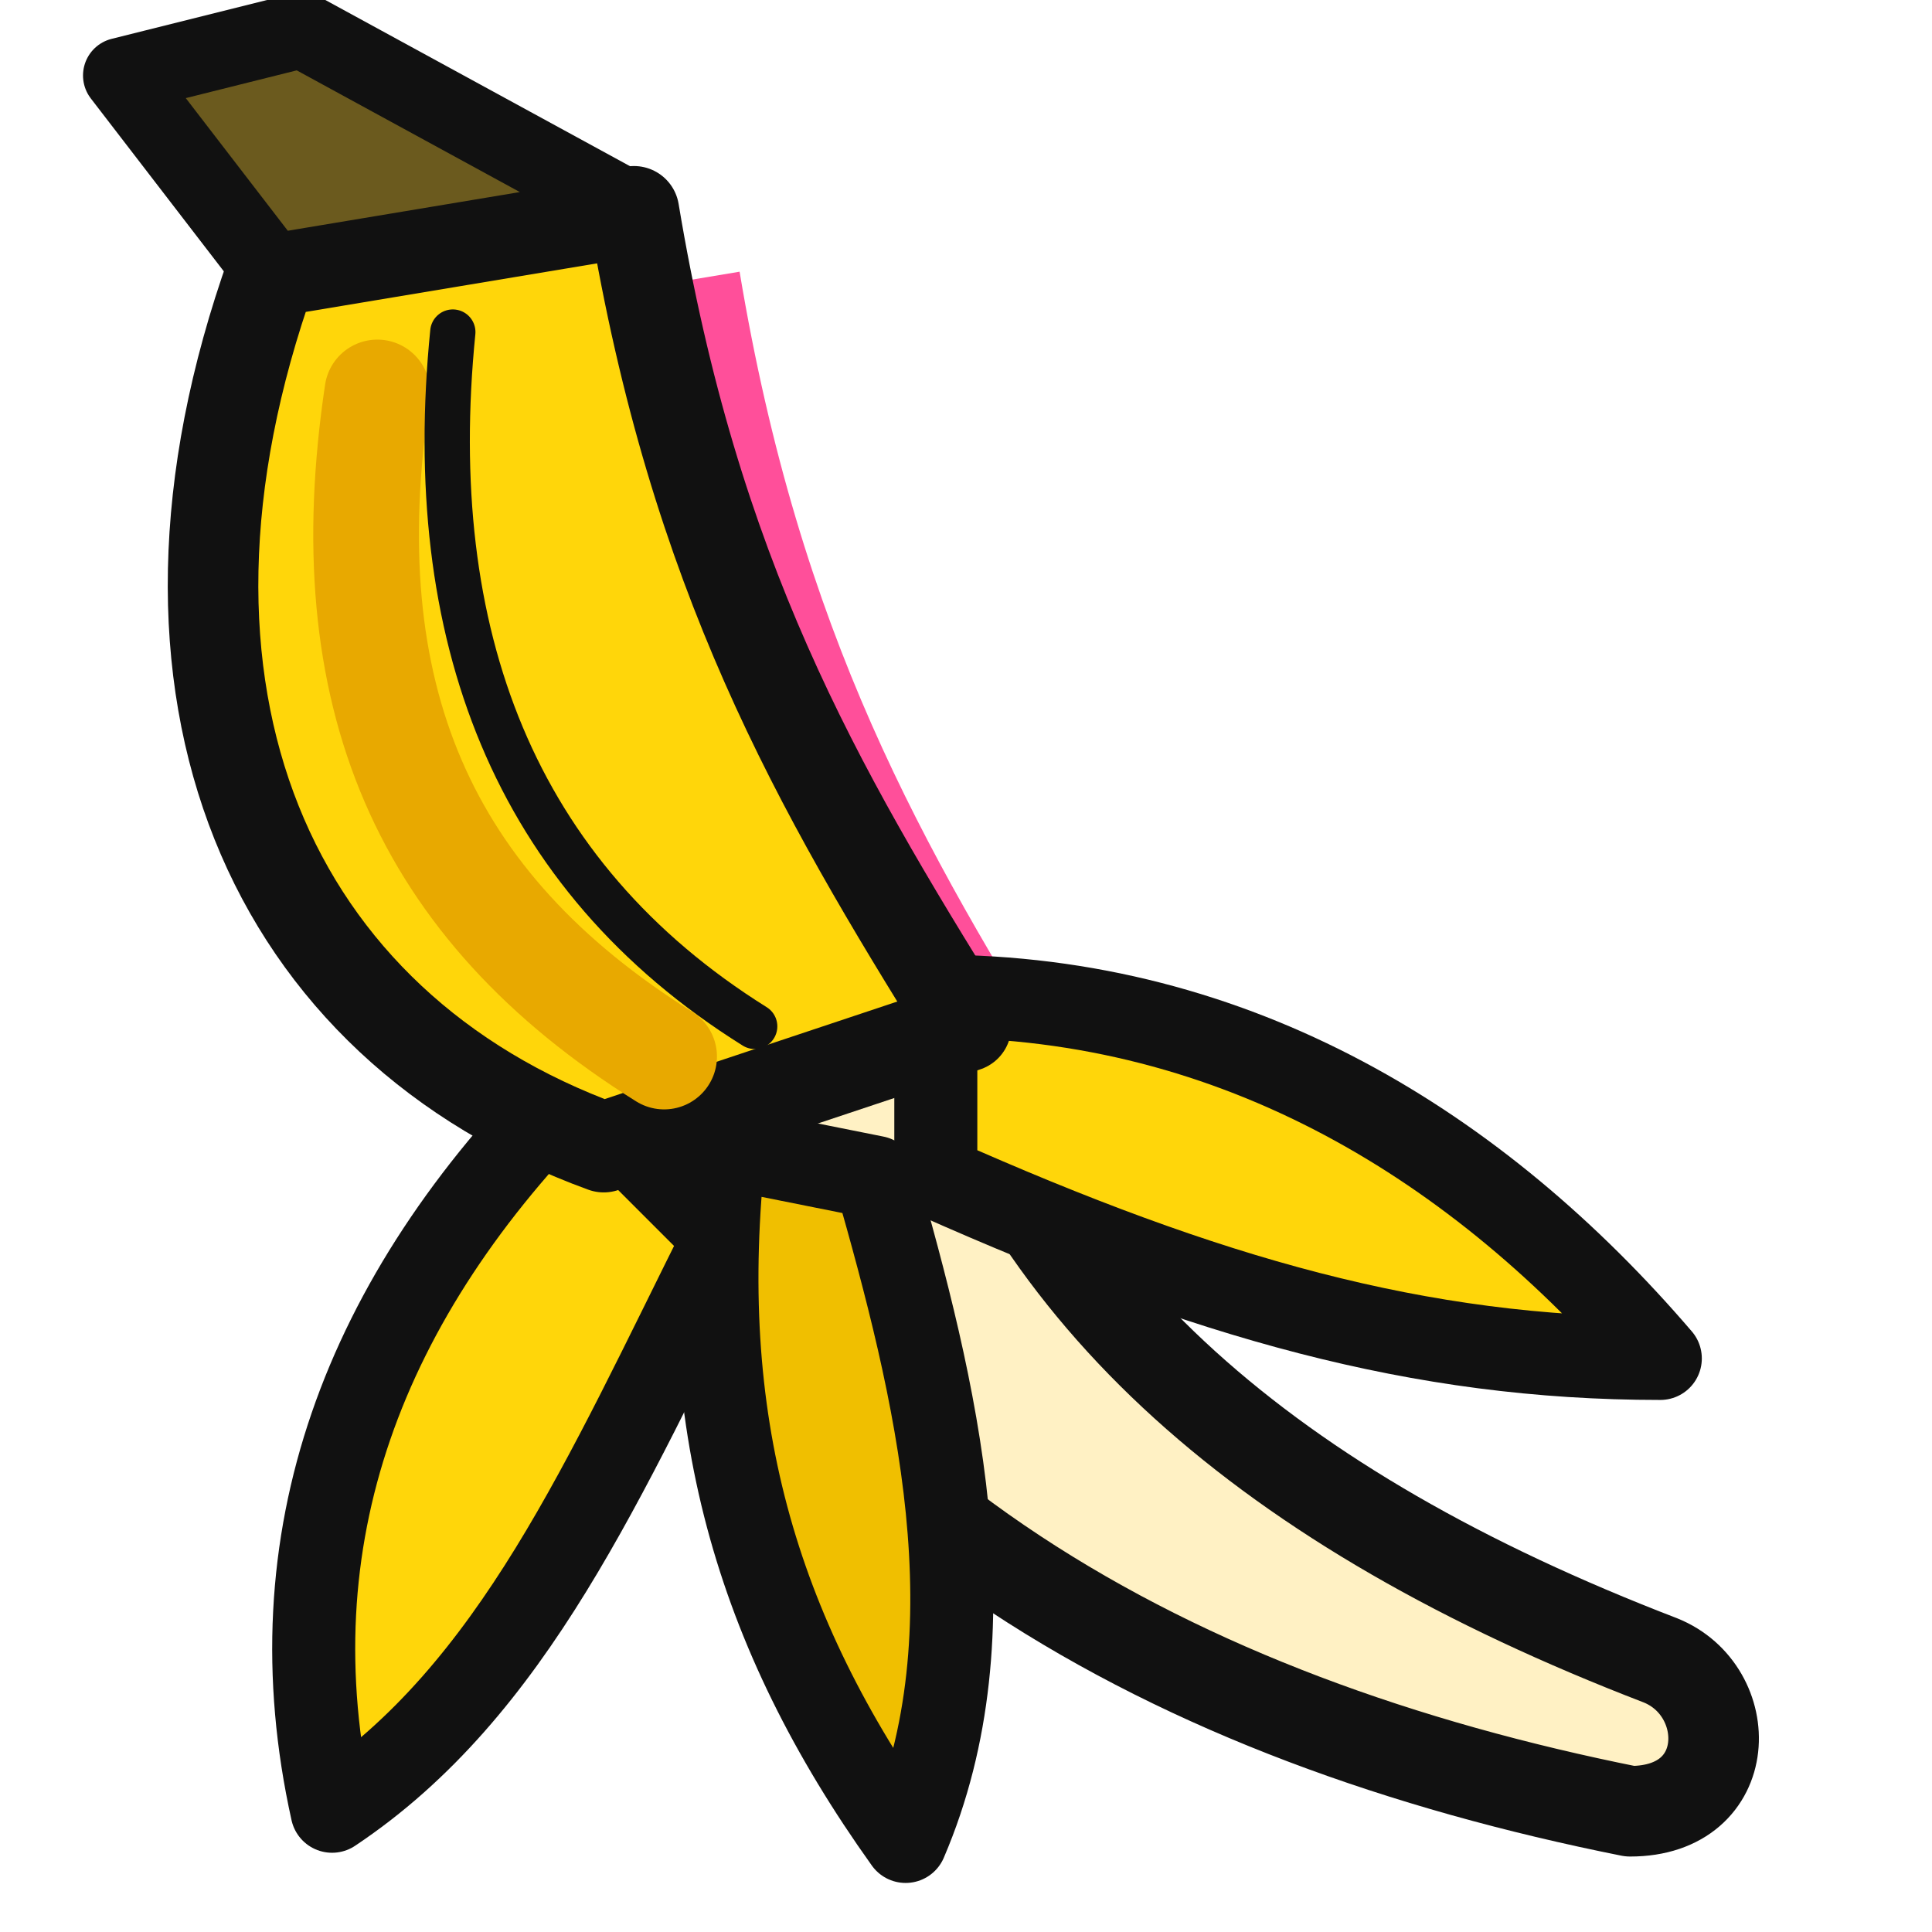
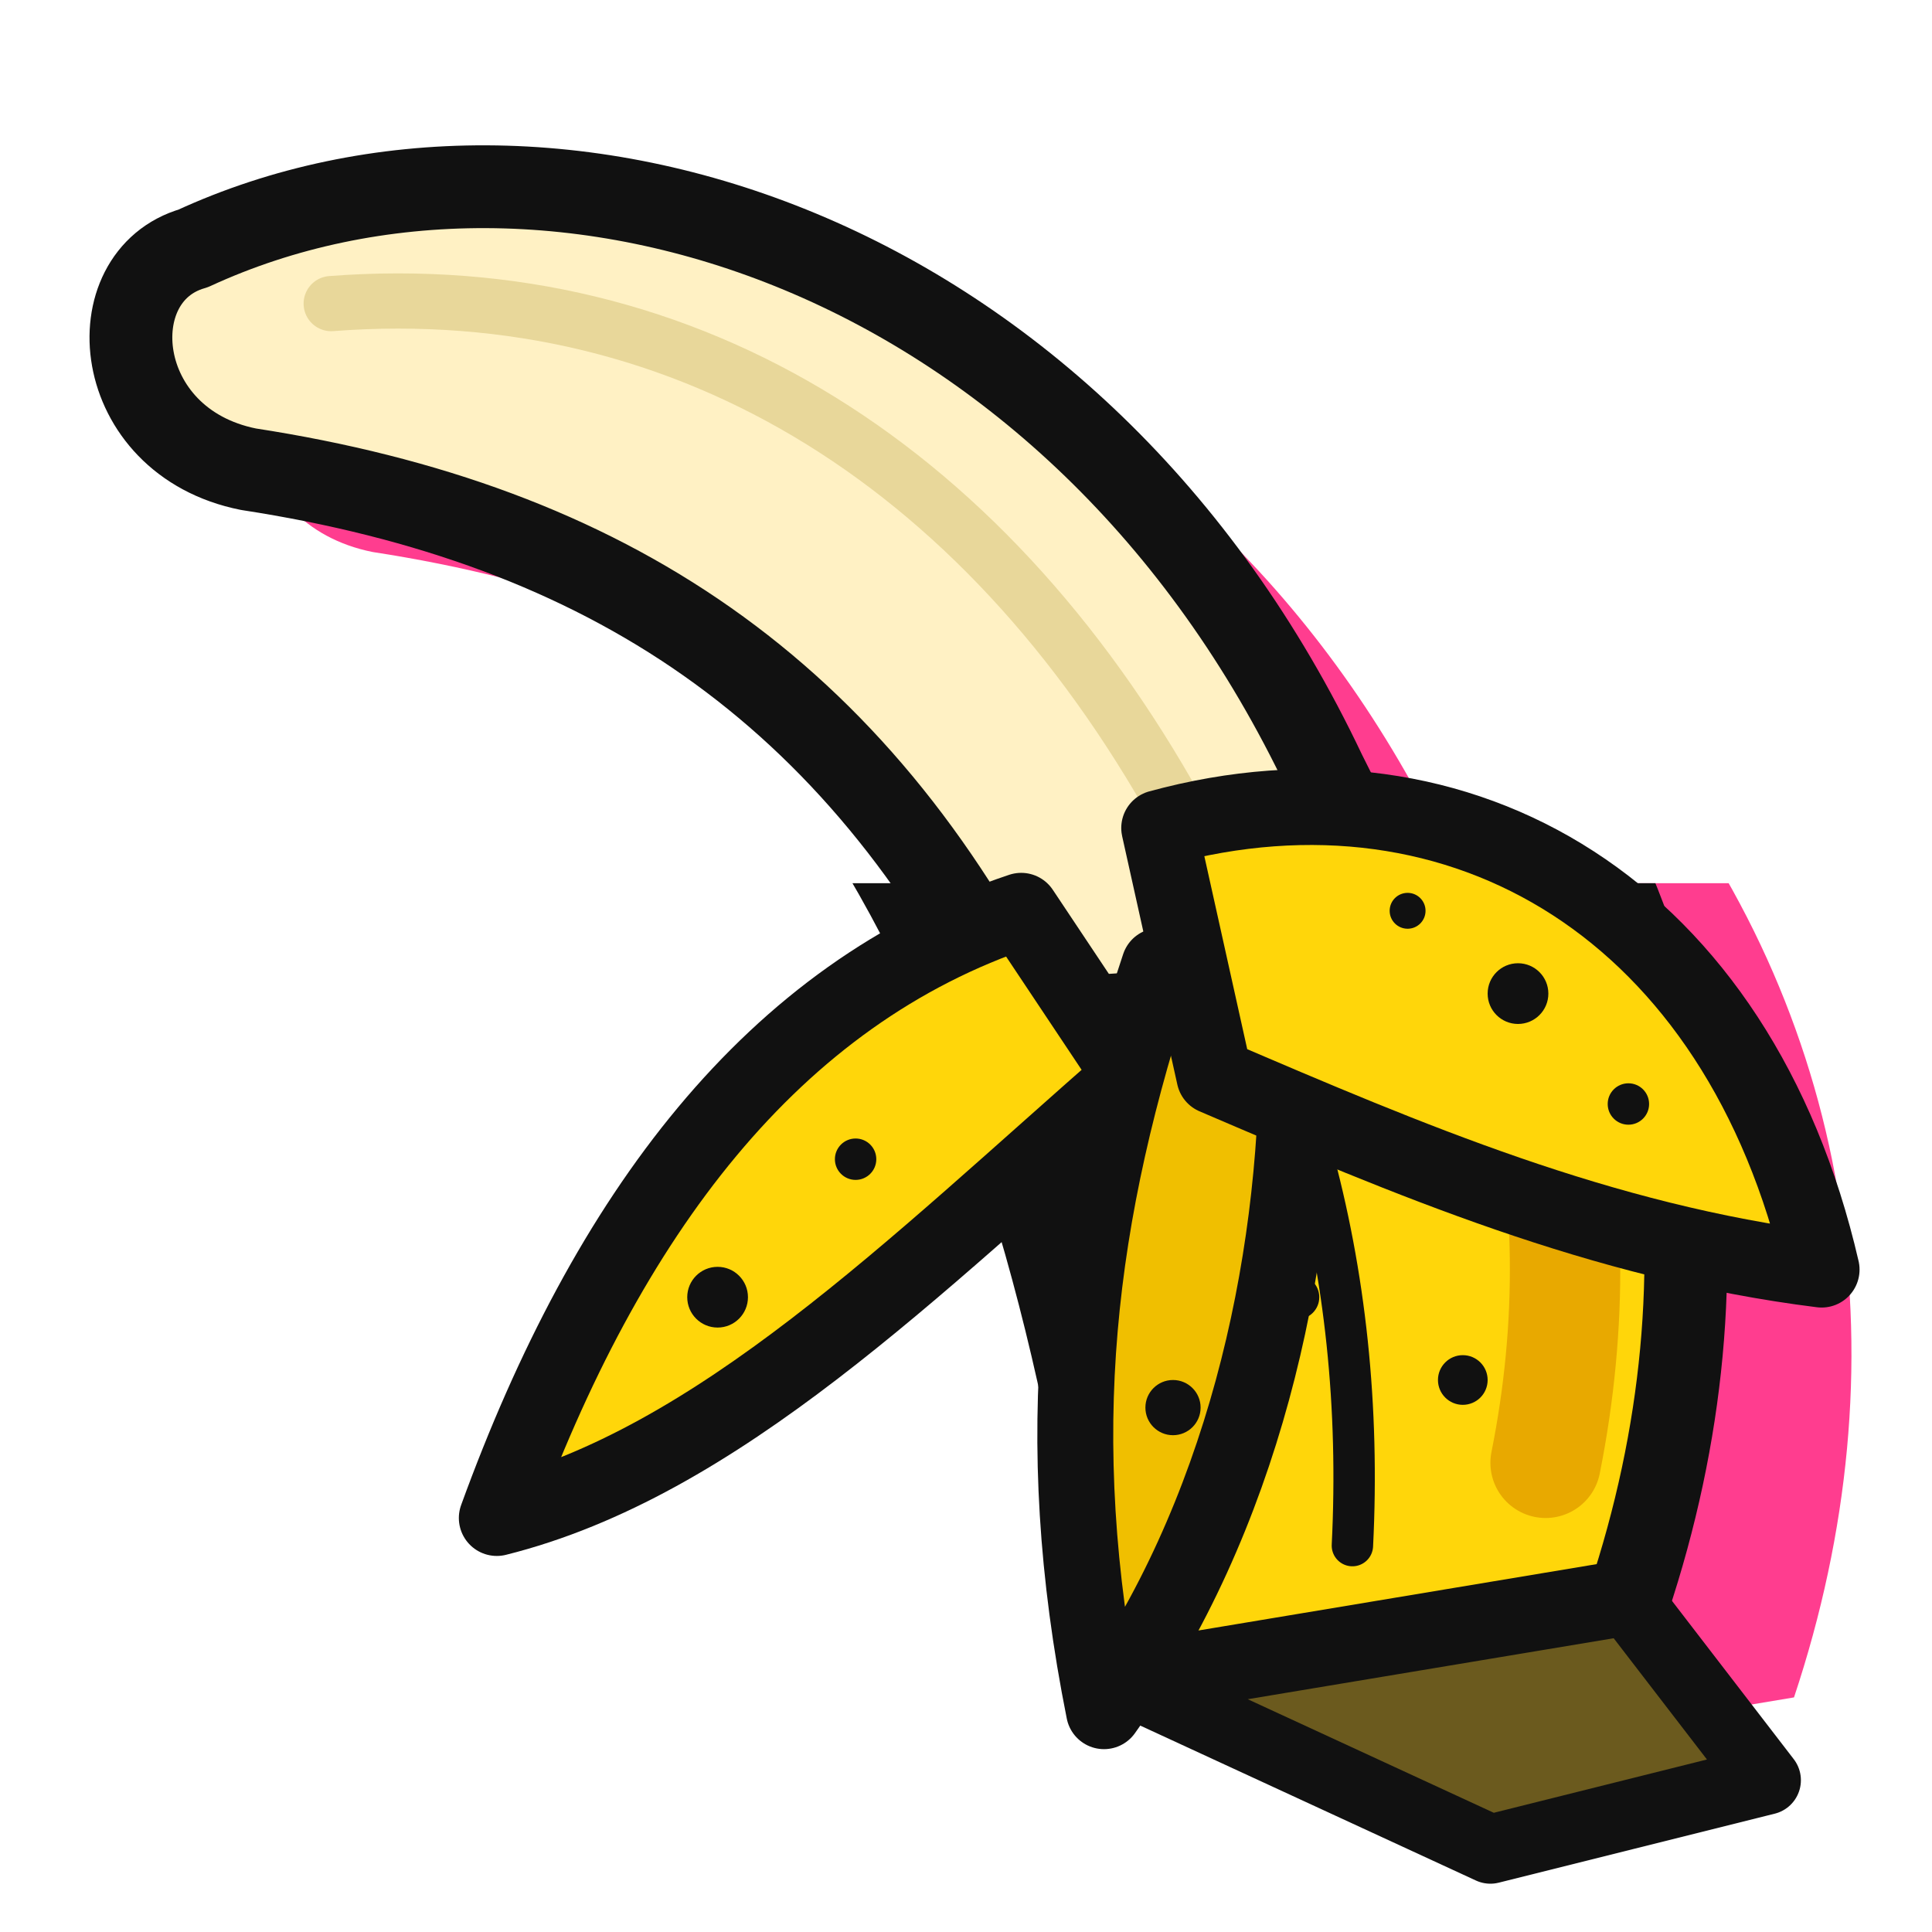
- <svg xmlns="http://www.w3.org/2000/svg" viewBox="0 0 128 128" width="256" height="256">
+ <svg xmlns="http://www.w3.org/2000/svg" viewBox="-6 -6 140 140" width="256" height="256">
+   <defs>
+     <clipPath id="low">
+       <rect x="-10" y="58" width="150" height="90" />
+     </clipPath>
+   </defs>
  <g stroke-linejoin="round" stroke-linecap="round" stroke="#111">
-     <path transform="translate(7,4)" stroke="none" fill="#ff4f9a" d="M18 18 C8 46 18 68 40 76 L64 68 C54 52 46 38 42 14 Z" />
-     <path fill="#fff1c4" stroke-width="6" d="M40 72 C52 100 78 114 108 120 C115 120 115 112 110 110 C84 100 68 86 62 66 Z" />
-     <path fill="#ffd60a" stroke-width="5.5" d="M38 72 C24 86 18 102 22 120 C34 112 40 98 48 82 Z" />
-     <path fill="#ffd60a" stroke-width="5.5" d="M62 66 C82 66 98 76 110 90 C94 90 80 86 62 78 Z" />
-     <path fill="#f0bf00" stroke-width="5.5" d="M48 76 C46 94 50 108 60 122 C66 108 62 92 58 78 Z" />
-     <path fill="#ffd60a" stroke-width="6" d="M18 18 C8 46 18 68 40 76 L64 68 C54 52 46 38 42 14 Z" />
-     <path fill="none" stroke="#e8a900" stroke-width="7" d="M25 26 C22 46 28 60 44 70" />
-     <path fill="none" stroke-width="3" d="M30 22 C28 42 34 58 50 68" />
-     <path fill="#6b5a1e" stroke-width="5" d="M18 18 L8 5 L20 2 L42 14 Z" />
+     <g clip-path="url(#low)">
+       <g transform="rotate(180 64 64)">
+         <path transform="translate(-12,-7)" stroke="none" fill="#ff3d8f" d="M16 18 C0 66 30 116 108 124 C116 124 118 114 111 109 C72 90 58 58 52 12 Z" />
+         <path fill="#ffd60a" stroke-width="6" d="M16 18 C0 66 30 116 108 124 C116 124 118 114 111 109 C72 90 58 58 52 12 Z" />
+         <path fill="none" stroke="#e8a900" stroke-width="8" d="M22 28 C14 68 40 106 100 119" />
+         <path fill="none" stroke="#111" stroke-width="3" d="M36 22 C34 62 56 96 104 115" />
+         <g fill="#111" stroke="none">
+           <circle cx="22" cy="48" r="2.4" />
+           <circle cx="26" cy="54" r="1.4" />
+           <circle cx="20" cy="70" r="2" />
+           <circle cx="30" cy="80" r="2.6" />
+           <circle cx="34" cy="76" r="1.3" />
+           <circle cx="42" cy="96" r="2.2" />
+           <circle cx="56" cy="104" r="2.8" />
+           <circle cx="61" cy="108" r="1.4" />
+           <circle cx="76" cy="114" r="2.2" />
+           <circle cx="90" cy="117" r="1.8" />
+           <circle cx="46" cy="62" r="1.8" />
+           <circle cx="40" cy="40" r="1.6" />
+           <circle cx="60" cy="86" r="1.6" />
+           <circle cx="28" cy="34" r="1.8" />
+         </g>
+         <path fill="#6b5a1e" stroke-width="5" d="M16 18 L6 5 L26 0 L52 12 Z" />
+       </g>
+     </g>
+     <path transform="translate(9,6)" stroke="none" fill="#ff3d8f" d="M8 12 C34 0 72 12 90 50 L98 66 L68 68 C56 44 38 32 12 28 C2 26 1 14 8 12 Z" />
+     <path fill="#fff1c4" stroke-width="6" d="M8 12 C34 0 72 12 90 50 L98 66 L68 68 C56 44 38 32 12 28 C2 26 1 14 8 12 Z" />
+     <path fill="none" stroke="#e8d79a" stroke-width="4" d="M18 16 C44 14 66 28 80 54" />
+     <path fill="#ffd60a" stroke-width="5.5" d="M68 60 C50 66 38 82 30 104 C46 100 60 86 76 72 Z" />
+     <path fill="#f0bf00" stroke-width="5.5" d="M78 64 C72 82 70 98 74 118 C84 104 88 86 88 70 Z" />
+     <path fill="#ffd60a" stroke-width="5.5" d="M78 54 C100 48 120 60 126 86 C110 84 96 78 82 72 Z" />
+     <g fill="#111" stroke="none">
+       <circle cx="46" cy="88" r="2.2" />
+       <circle cx="56" cy="78" r="1.5" />
+       <circle cx="79" cy="96" r="2" />
+       <circle cx="104" cy="66" r="2.2" />
+       <circle cx="112" cy="74" r="1.5" />
+       <circle cx="96" cy="60" r="1.3" />
+     </g>
  </g>
</svg>
